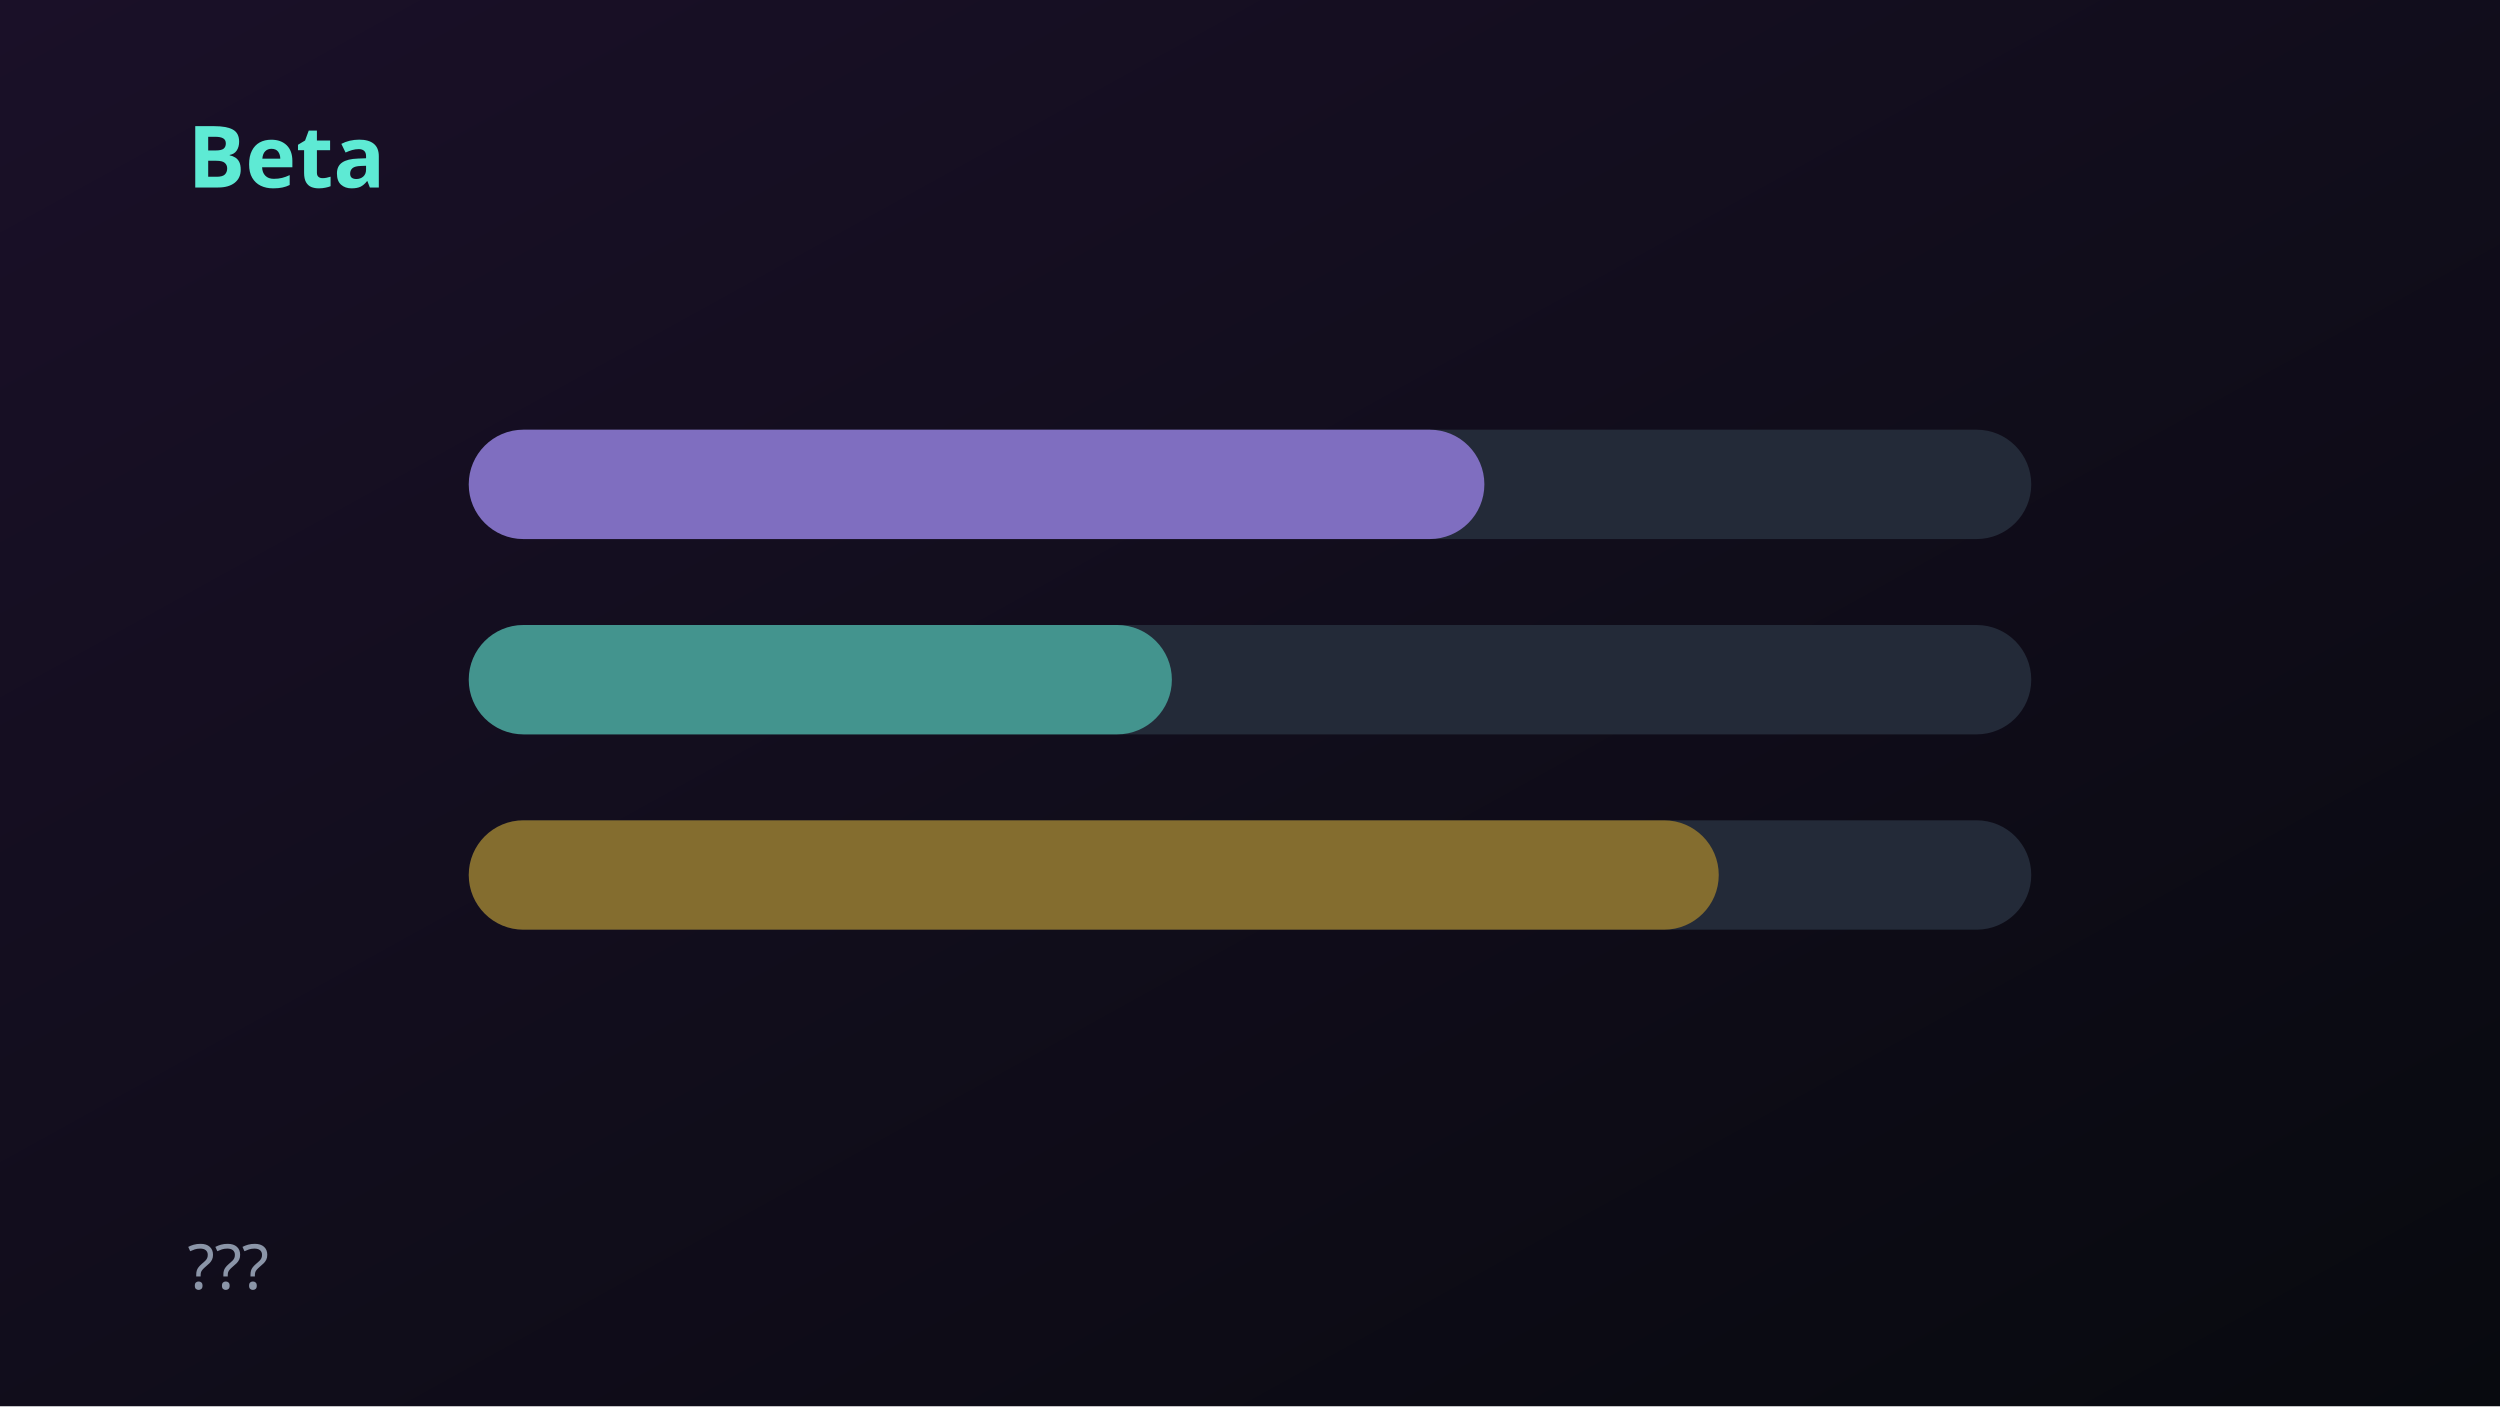
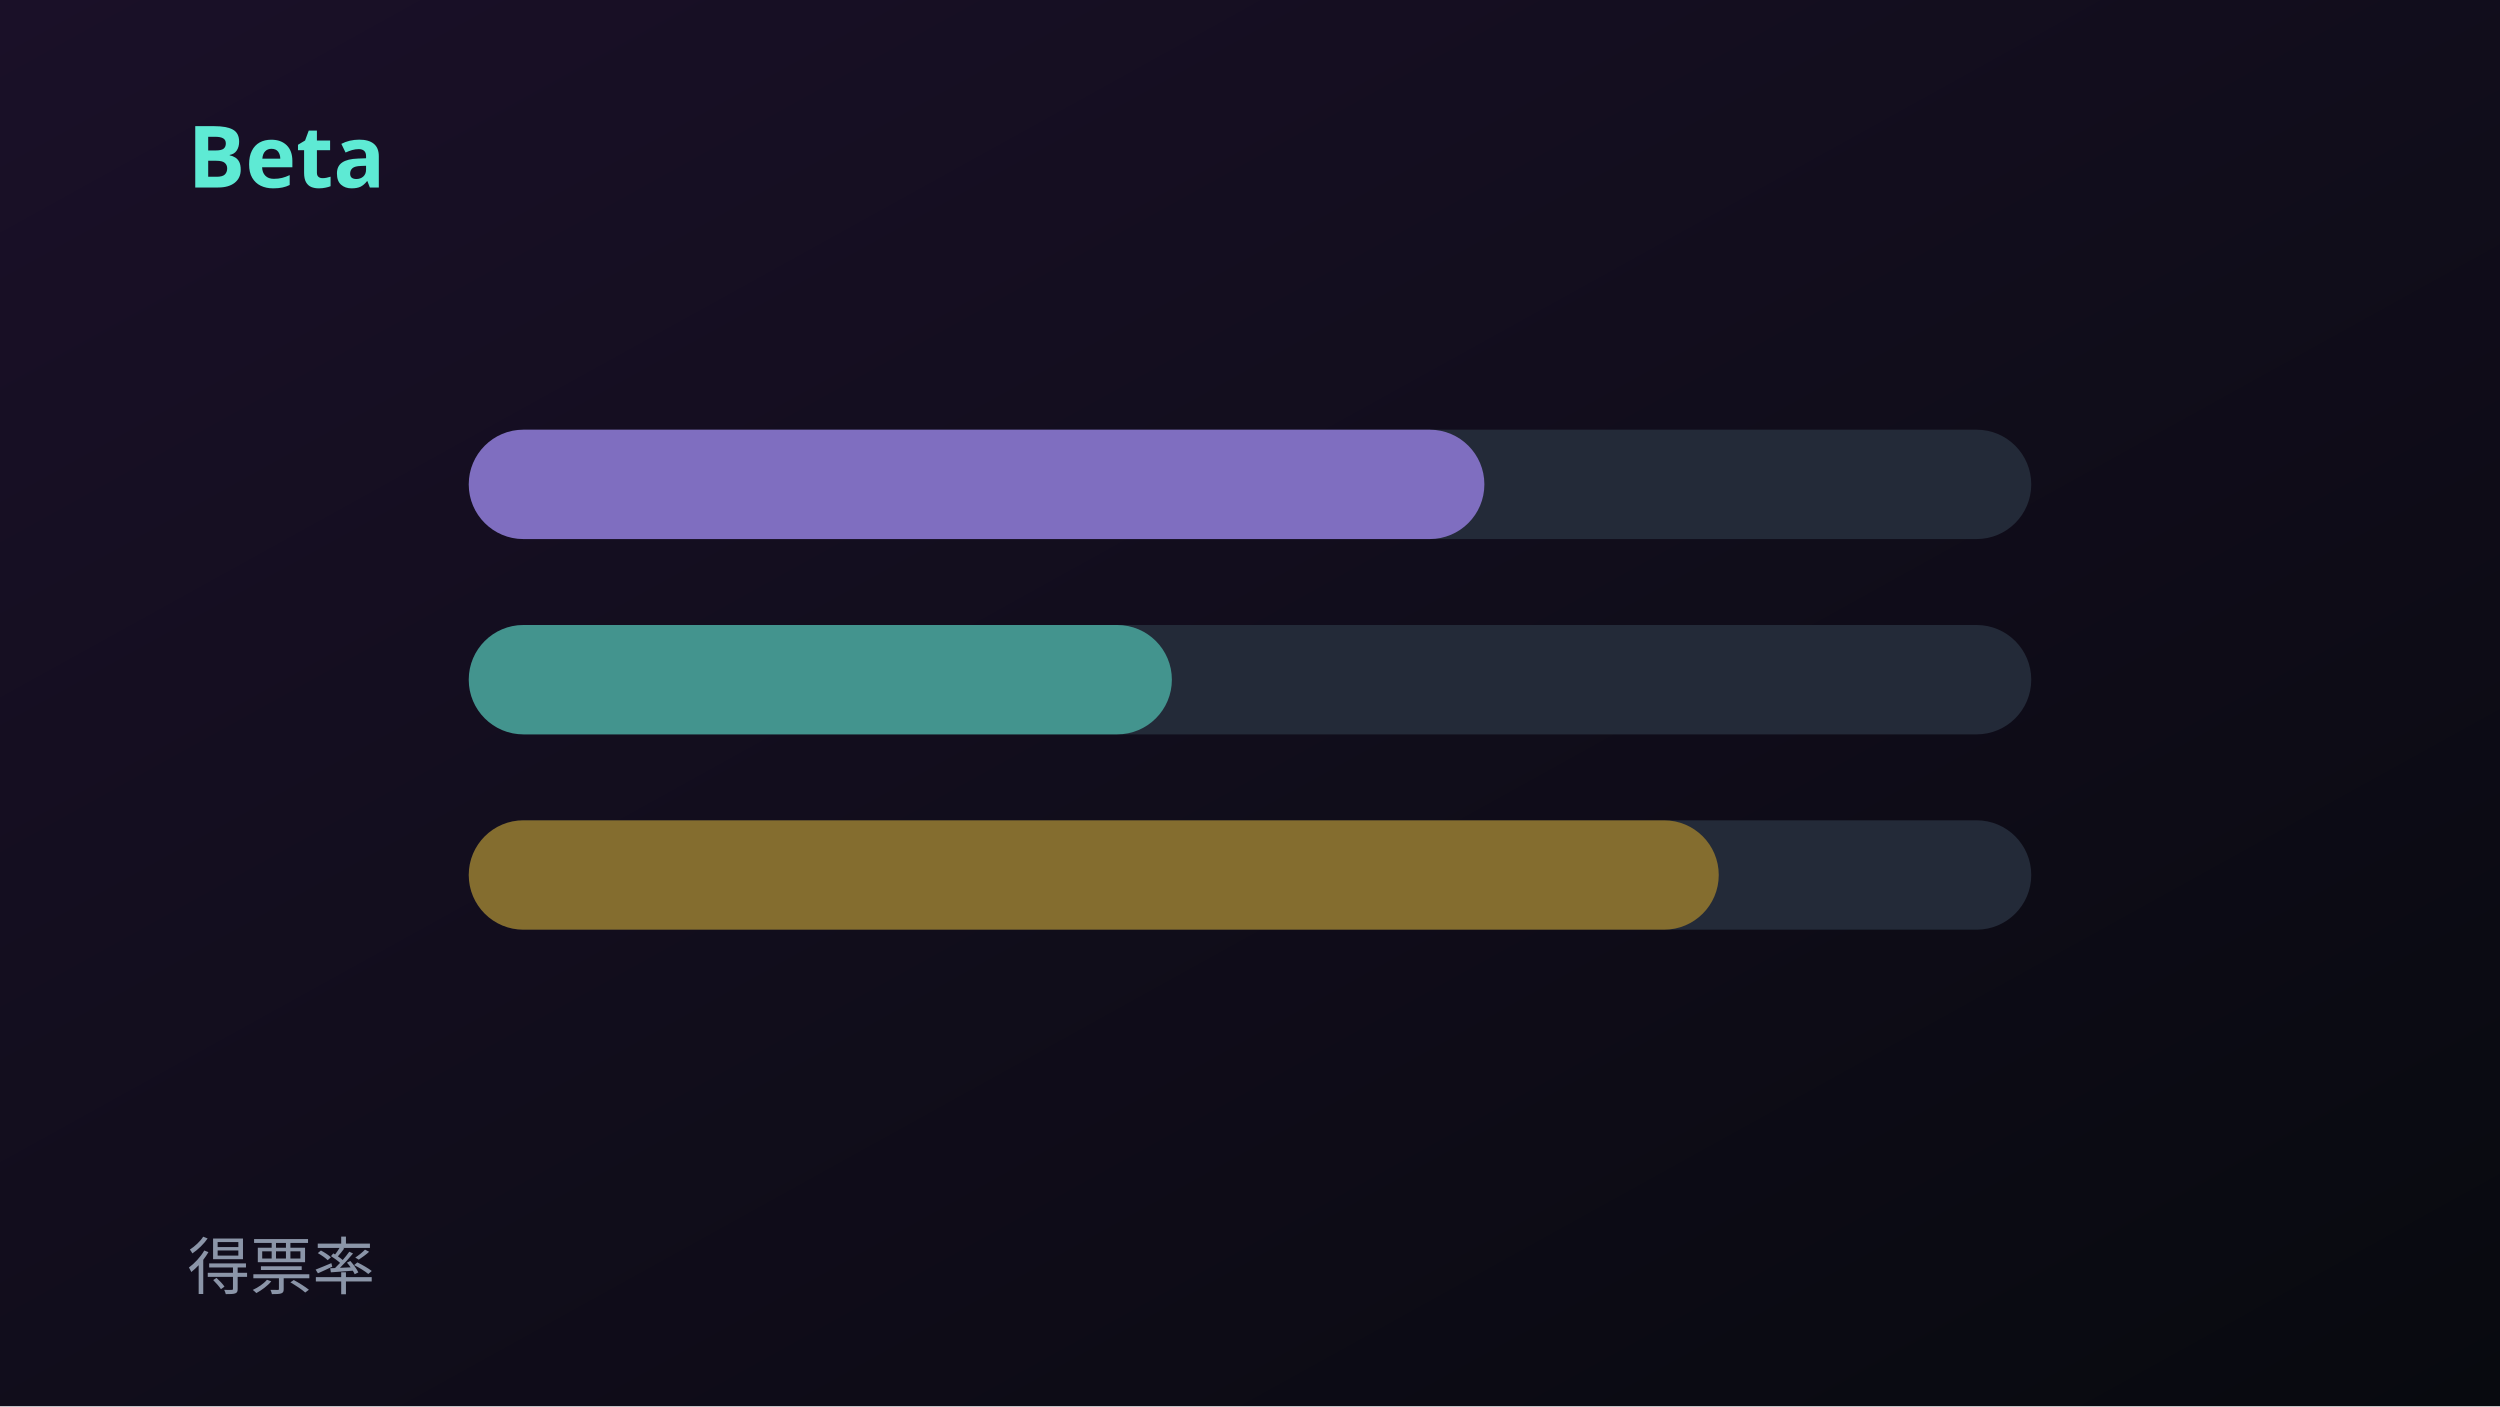
- <svg xmlns="http://www.w3.org/2000/svg" viewBox="0 0 640 360" role="img" aria-label="???">
+ <svg xmlns="http://www.w3.org/2000/svg" viewBox="0 0 640 360" role="img" aria-label="得票率">
  <defs>
    <linearGradient id="bg" x1="0%" y1="0%" x2="100%" y2="100%">
      <stop offset="0%" stop-color="#1a1028" />
      <stop offset="100%" stop-color="#080a0f" />
    </linearGradient>
  </defs>
  <rect width="640" height="360" fill="url(#bg)" />
  <rect x="120" y="110" width="400" height="28" rx="14" fill="#232a38" />
  <rect x="120" y="110" width="260" height="28" rx="14" fill="#a78bfa" fill-opacity="0.7" />
  <rect x="120" y="160" width="400" height="28" rx="14" fill="#232a38" />
  <rect x="120" y="160" width="180" height="28" rx="14" fill="#5eead4" fill-opacity="0.55" />
  <rect x="120" y="210" width="400" height="28" rx="14" fill="#232a38" />
  <rect x="120" y="210" width="320" height="28" rx="14" fill="#fbbf24" fill-opacity="0.45" />
  <text x="48" y="48" fill="#5eead4" font-family="system-ui,sans-serif" font-size="22" font-weight="700">Beta</text>
-   <text x="48" y="330" fill="#8b95a8" font-family="system-ui,sans-serif" font-size="16">???</text>
+   <text x="48" y="330" fill="#8b95a8" font-family="PingFang SC,Microsoft YaHei,system-ui,sans-serif" font-size="16">得票率</text>
</svg>
